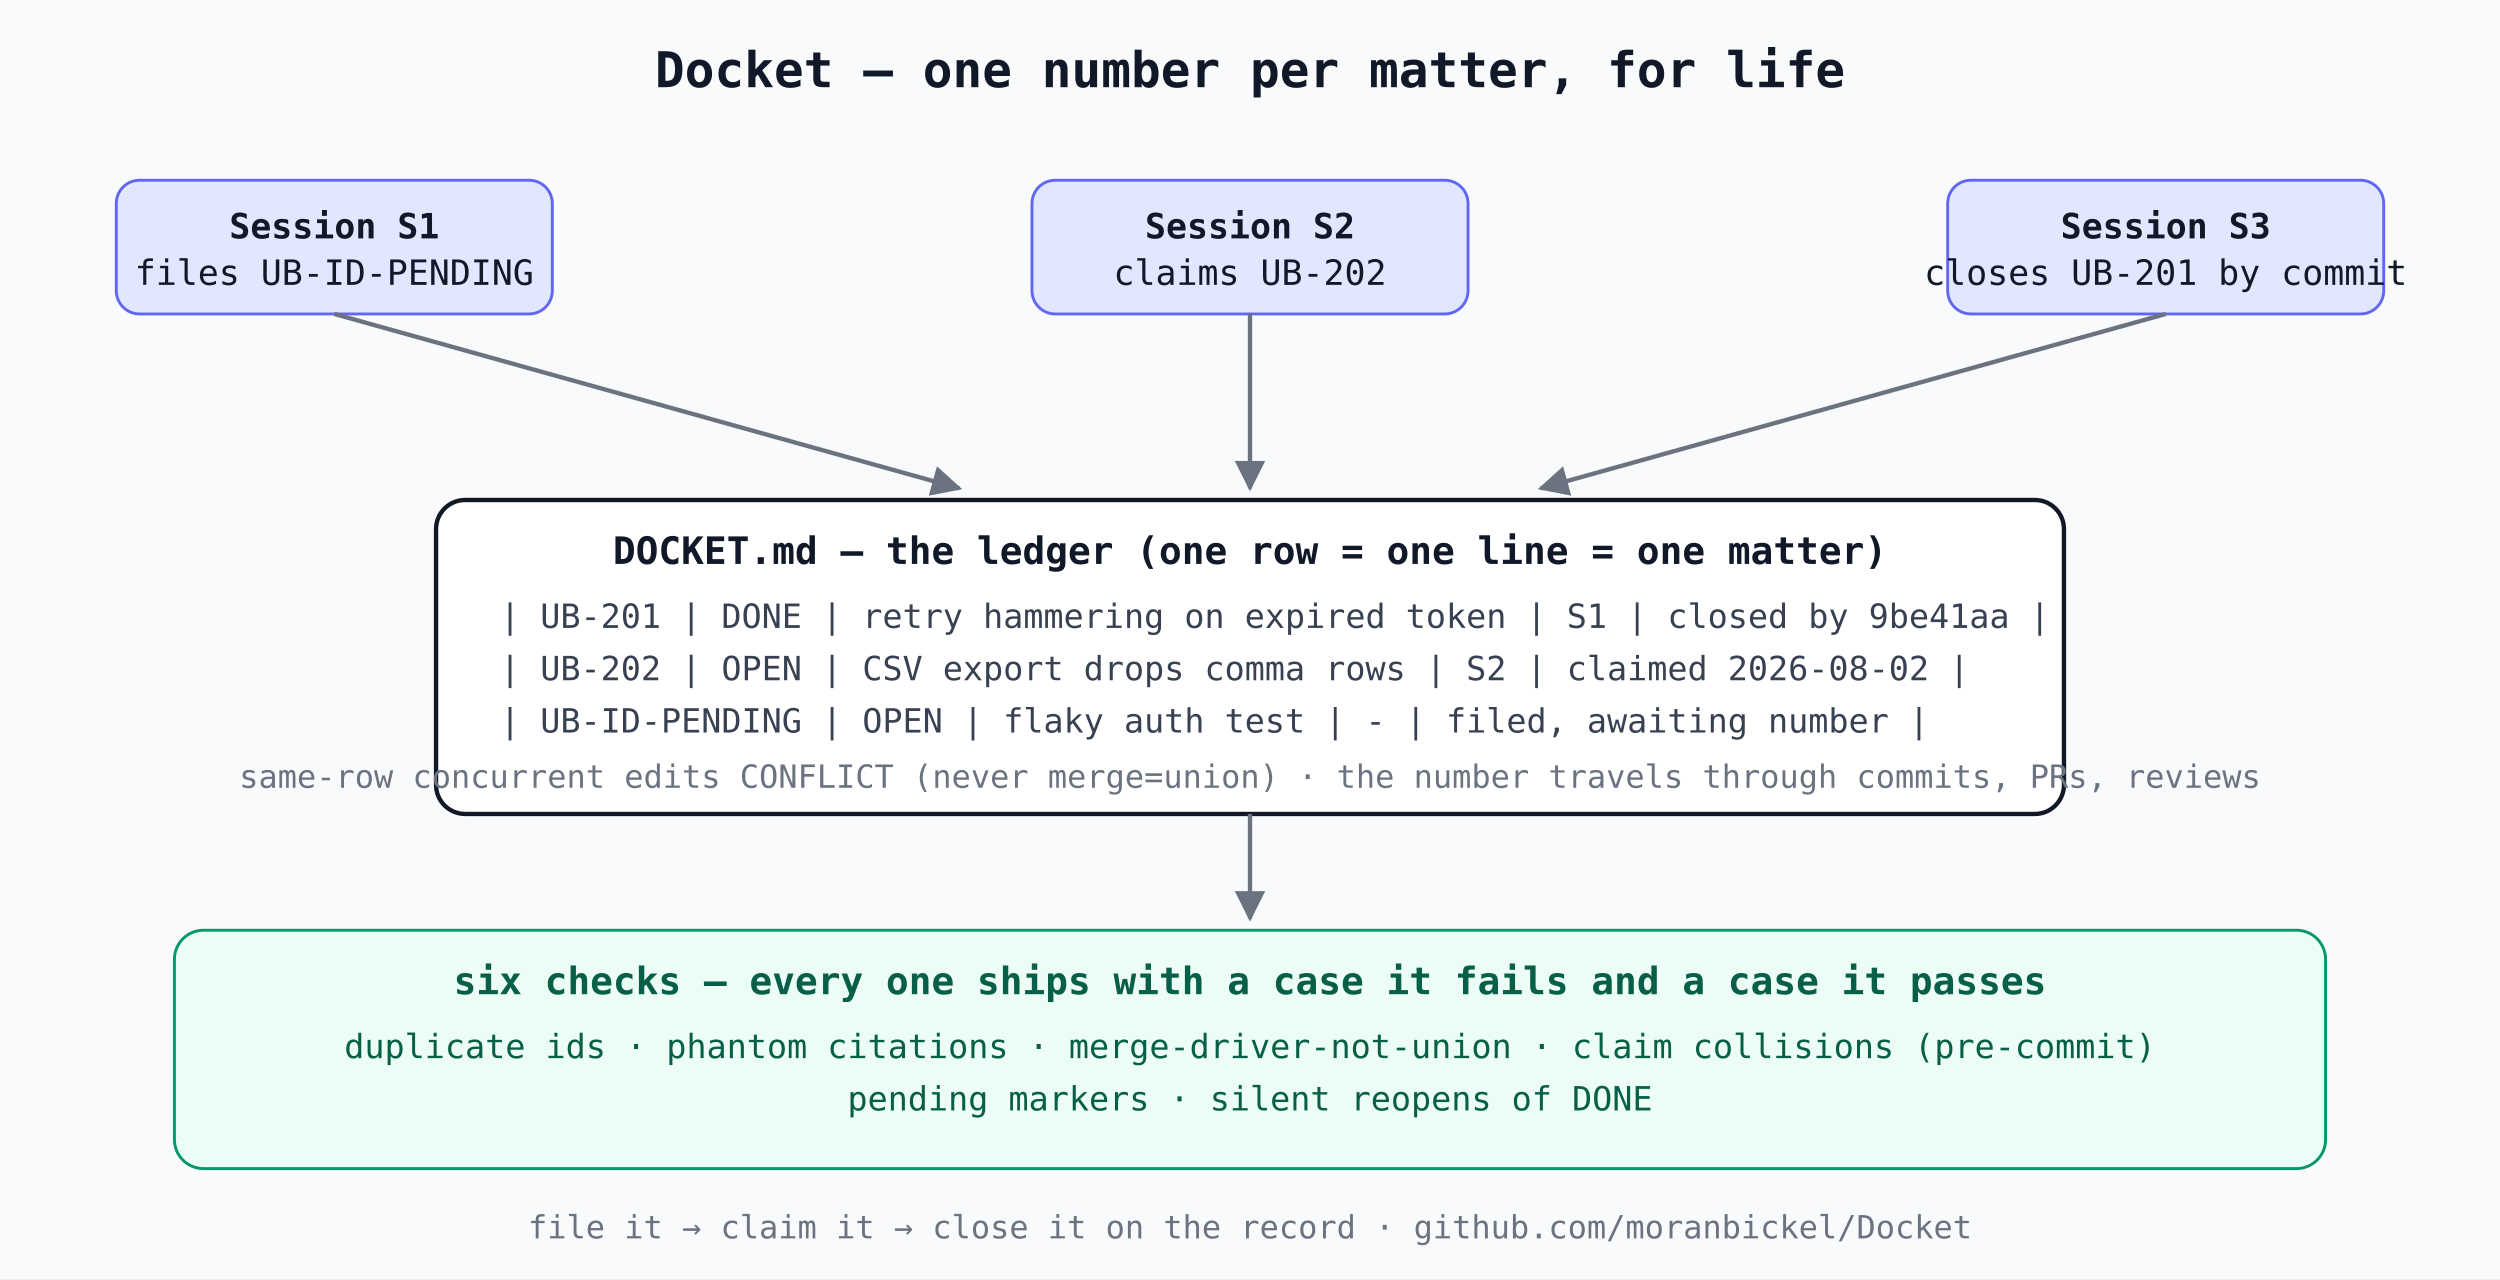
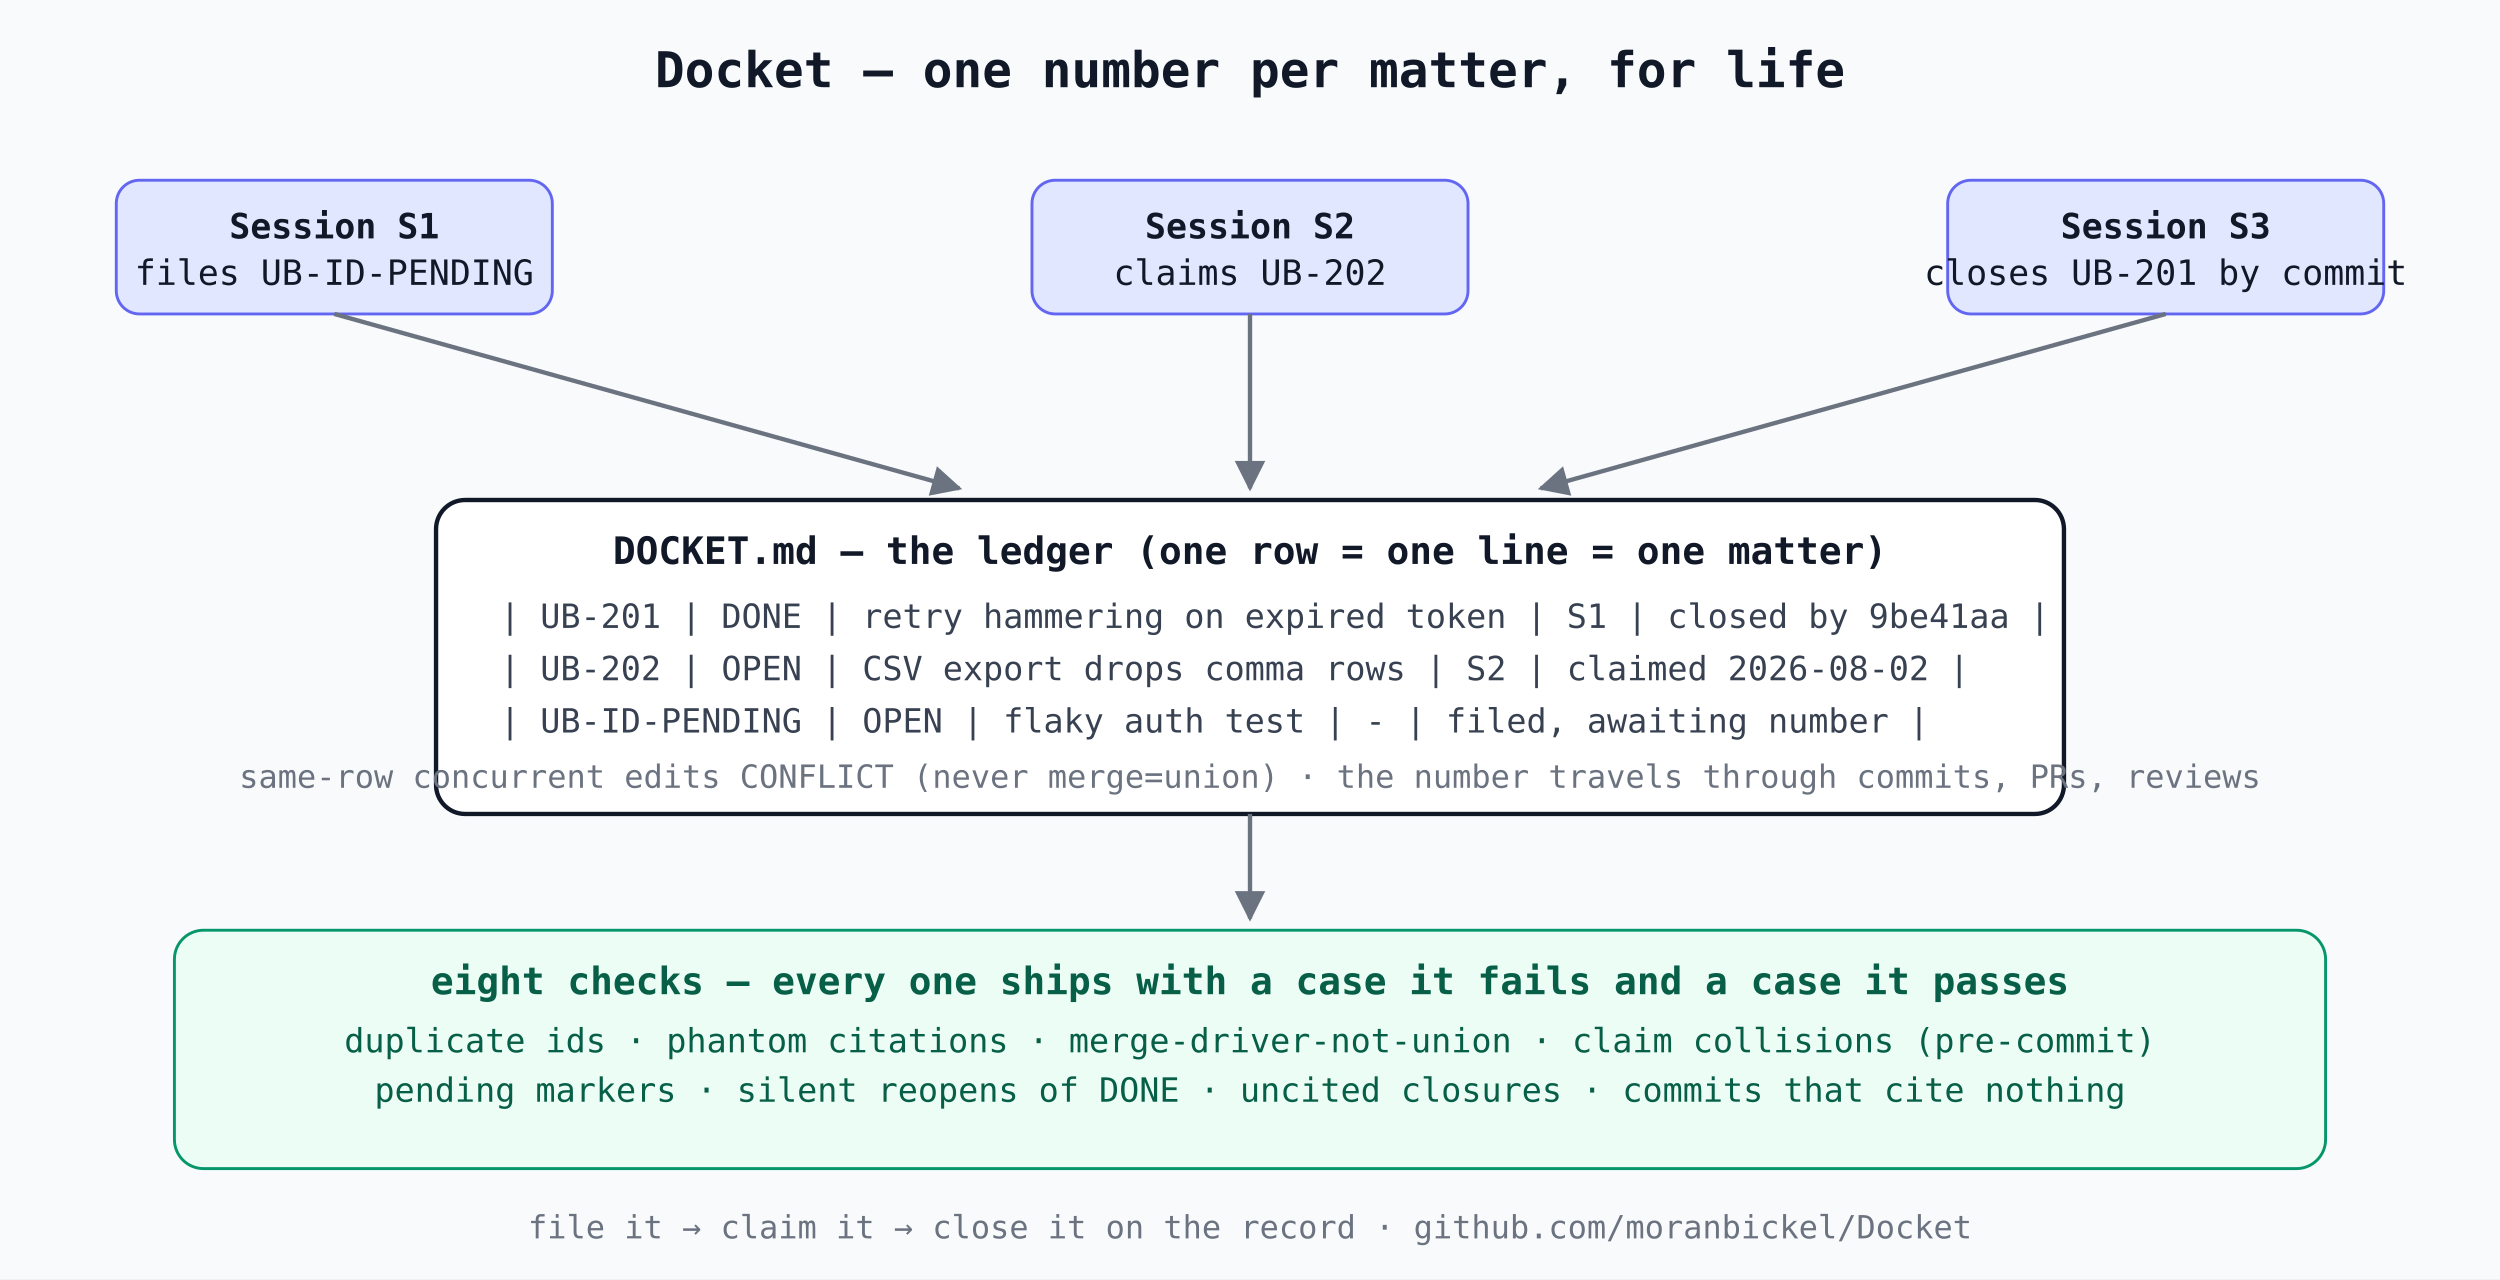
<svg xmlns="http://www.w3.org/2000/svg" width="860" height="440" viewBox="0 0 860 440" font-family="ui-monospace, SFMono-Regular, Menlo, Consolas, monospace">
  <defs>
    <marker id="arrow" viewBox="0 0 10 10" refX="9" refY="5" markerWidth="7" markerHeight="7" orient="auto-start-reverse">
      <path d="M 0 0 L 10 5 L 0 10 z" fill="#6b7280" />
    </marker>
  </defs>
  <rect x="0" y="0" width="860" height="440" fill="#f8fafc" />
  <text x="430" y="30" text-anchor="middle" font-size="17" font-weight="bold" fill="#111827">Docket — one number per matter, for life</text>
  <g font-size="12" fill="#111827">
    <rect x="40" y="62" width="150" height="46" rx="8" fill="#e0e7ff" stroke="#6366f1" />
    <text x="115" y="82" text-anchor="middle" font-weight="bold">Session S1</text>
    <text x="115" y="98" text-anchor="middle">files UB-ID-PENDING</text>
    <rect x="355" y="62" width="150" height="46" rx="8" fill="#e0e7ff" stroke="#6366f1" />
    <text x="430" y="82" text-anchor="middle" font-weight="bold">Session S2</text>
    <text x="430" y="98" text-anchor="middle">claims UB-202</text>
    <rect x="670" y="62" width="150" height="46" rx="8" fill="#e0e7ff" stroke="#6366f1" />
    <text x="745" y="82" text-anchor="middle" font-weight="bold">Session S3</text>
    <text x="745" y="98" text-anchor="middle">closes UB-201 by commit</text>
  </g>
  <line x1="115" y1="108" x2="330" y2="168" stroke="#6b7280" stroke-width="1.5" marker-end="url(#arrow)" />
  <line x1="430" y1="108" x2="430" y2="168" stroke="#6b7280" stroke-width="1.5" marker-end="url(#arrow)" />
  <line x1="745" y1="108" x2="530" y2="168" stroke="#6b7280" stroke-width="1.5" marker-end="url(#arrow)" />
  <rect x="150" y="172" width="560" height="108" rx="10" fill="#ffffff" stroke="#111827" stroke-width="1.5" />
  <text x="430" y="194" text-anchor="middle" font-size="13" font-weight="bold" fill="#111827">DOCKET.md — the ledger (one row = one line = one matter)</text>
  <g font-size="11.5" fill="#374151">
    <text x="172" y="216">| UB-201 | DONE    | retry hammering on expired token | S1 | closed by 9be41aa |</text>
    <text x="172" y="234">| UB-202 | OPEN    | CSV export drops comma rows      | S2 | claimed 2026-08-02 |</text>
    <text x="172" y="252">| UB-ID-PENDING | OPEN | flaky auth test           | -  | filed, awaiting number |</text>
  </g>
  <text x="430" y="271" text-anchor="middle" font-size="11" fill="#6b7280">same-row concurrent edits CONFLICT (never merge=union) · the number travels through commits, PRs, reviews</text>
  <line x1="430" y1="280" x2="430" y2="316" stroke="#6b7280" stroke-width="1.5" marker-end="url(#arrow)" />
  <rect x="60" y="320" width="740" height="82" rx="10" fill="#ecfdf5" stroke="#059669" />
-   <text x="430" y="342" text-anchor="middle" font-size="13" font-weight="bold" fill="#065f46">six checks — every one ships with a case it fails and a case it passes</text>
+   <text x="430" y="342" text-anchor="middle" font-size="13" font-weight="bold" fill="#065f46">eight checks — every one ships with a case it fails and a case it passes</text>
  <g font-size="11.5" fill="#065f46">
-     <text x="430" y="364" text-anchor="middle">duplicate ids · phantom citations · merge-driver-not-union · claim collisions (pre-commit)</text>
-     <text x="430" y="382" text-anchor="middle">pending markers · silent reopens of DONE</text>
+     <text x="430" y="362" text-anchor="middle">duplicate ids · phantom citations · merge-driver-not-union · claim collisions (pre-commit)</text>
+     <text x="430" y="379" text-anchor="middle">pending markers · silent reopens of DONE · uncited closures · commits that cite nothing</text>
  </g>
  <text x="430" y="426" text-anchor="middle" font-size="11" fill="#6b7280">file it → claim it → close it on the record · github.com/moranbickel/Docket</text>
</svg>
